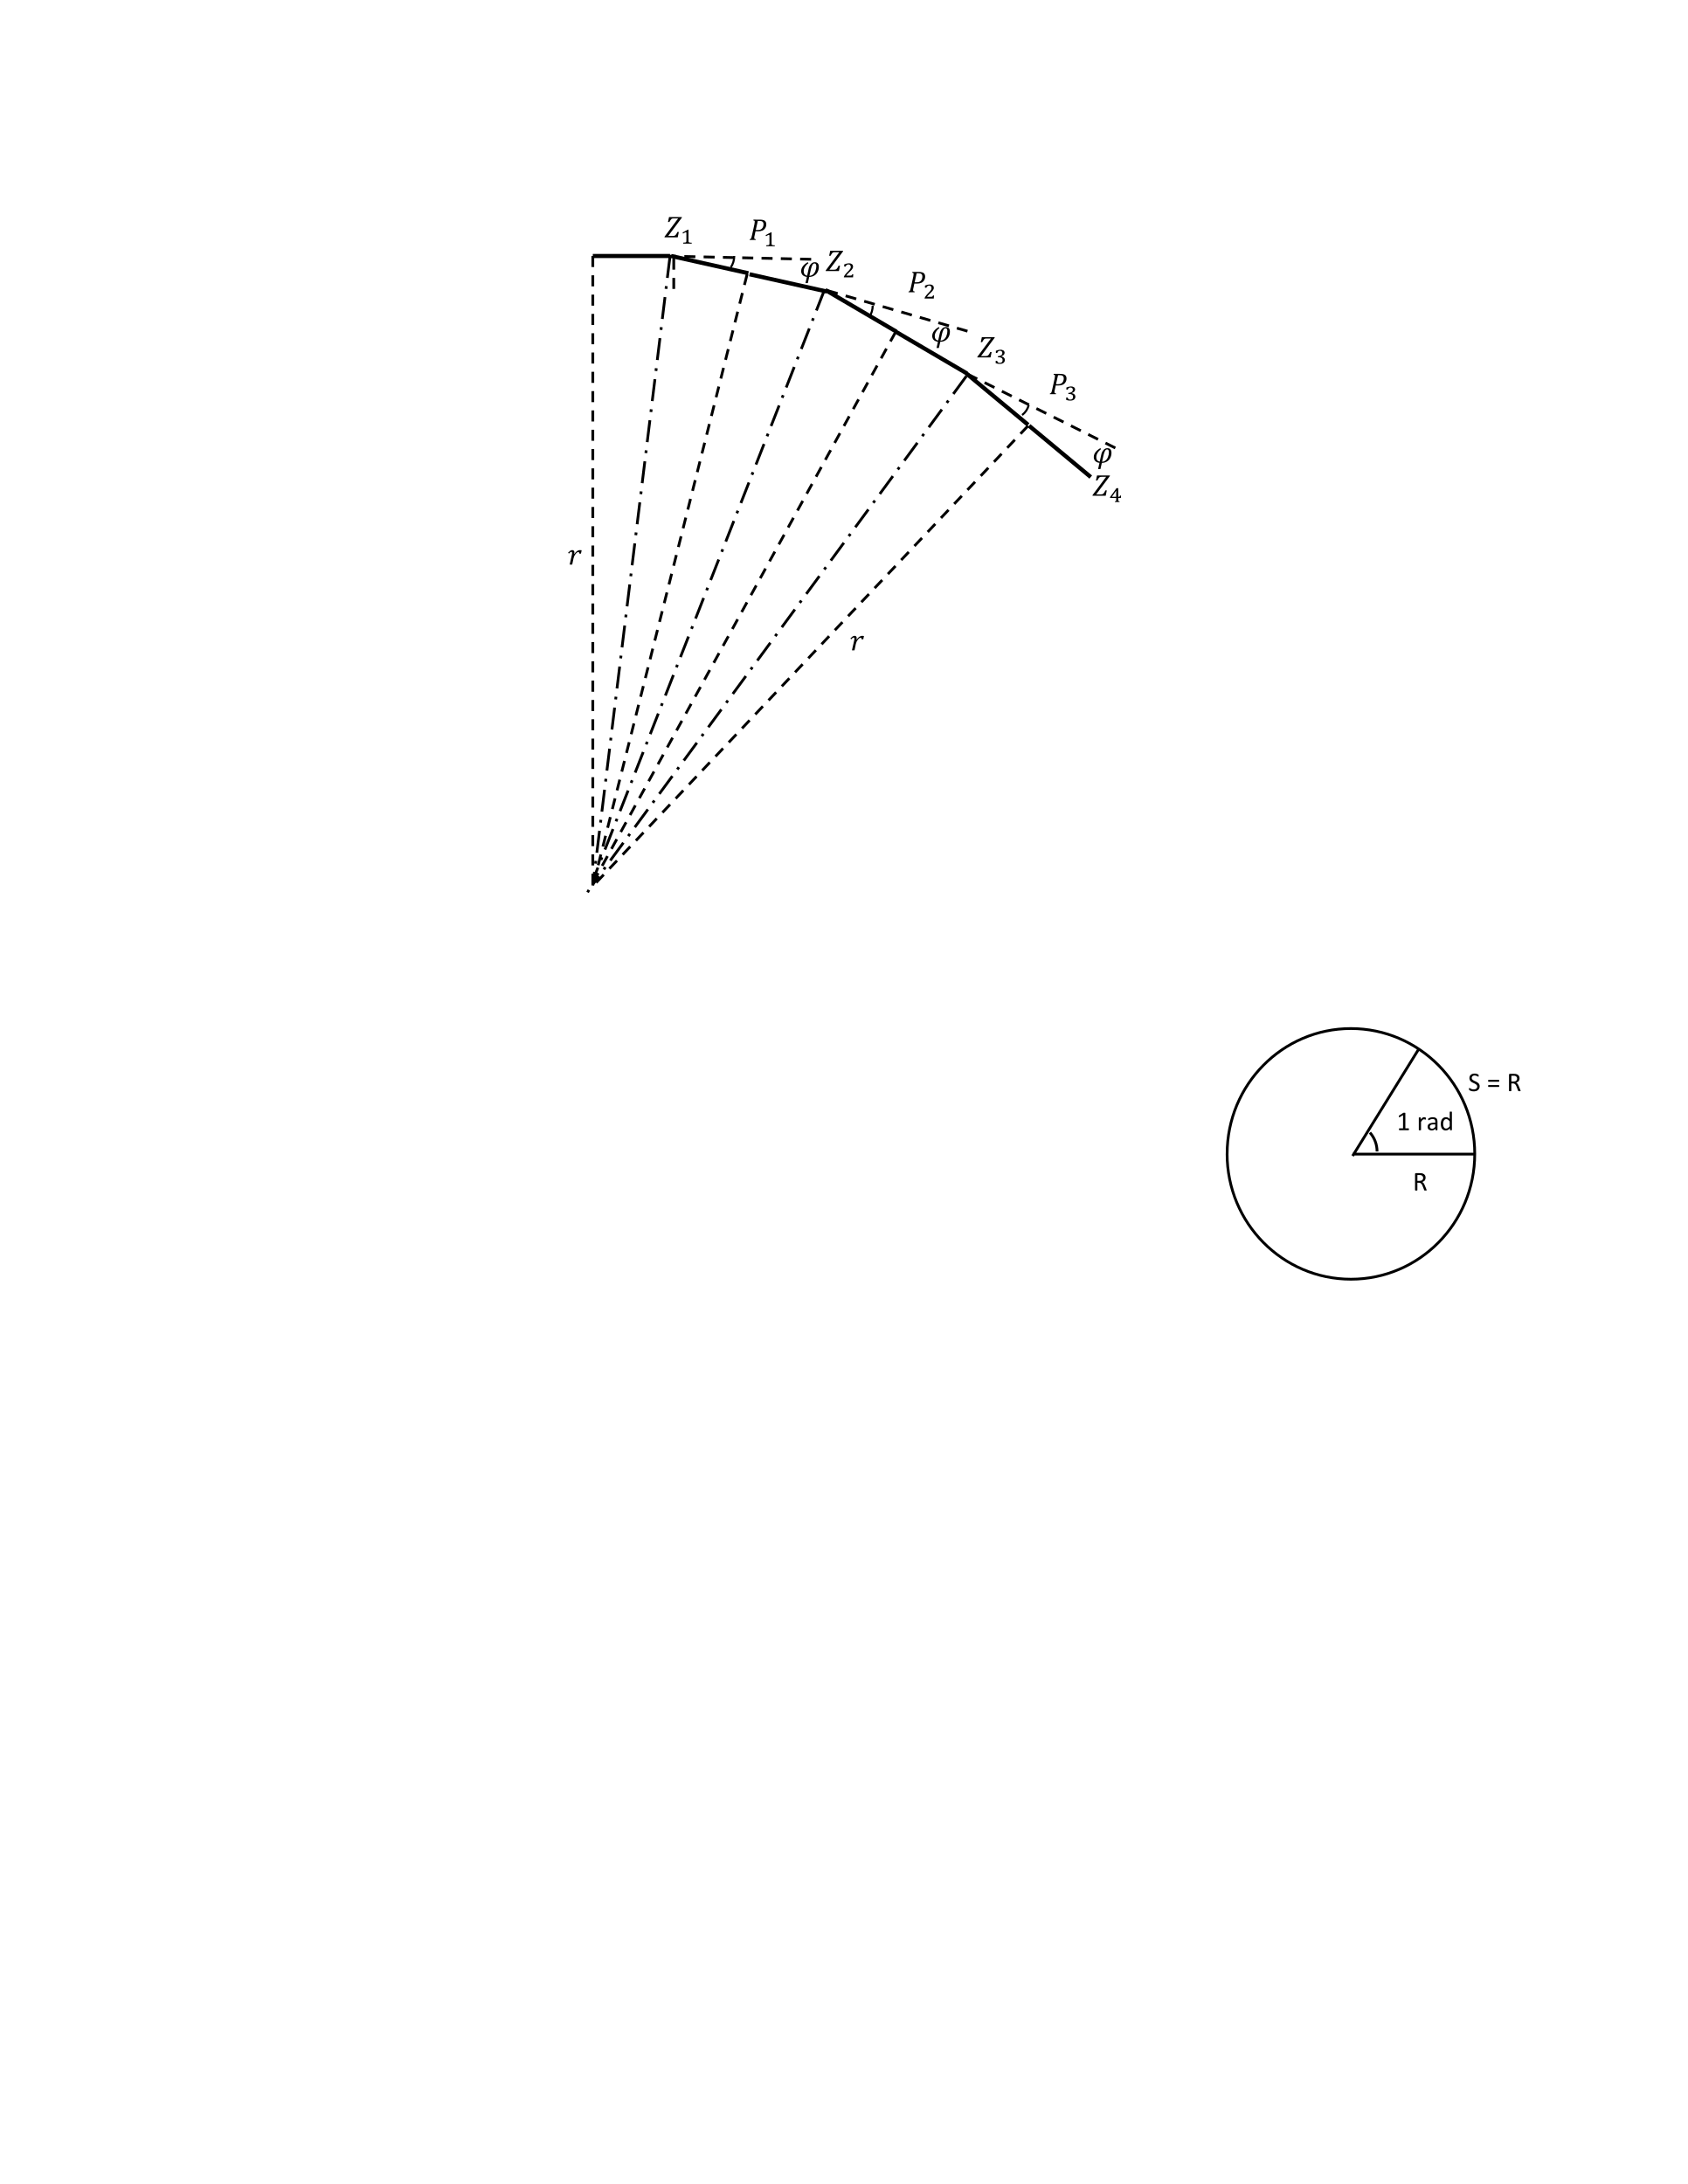
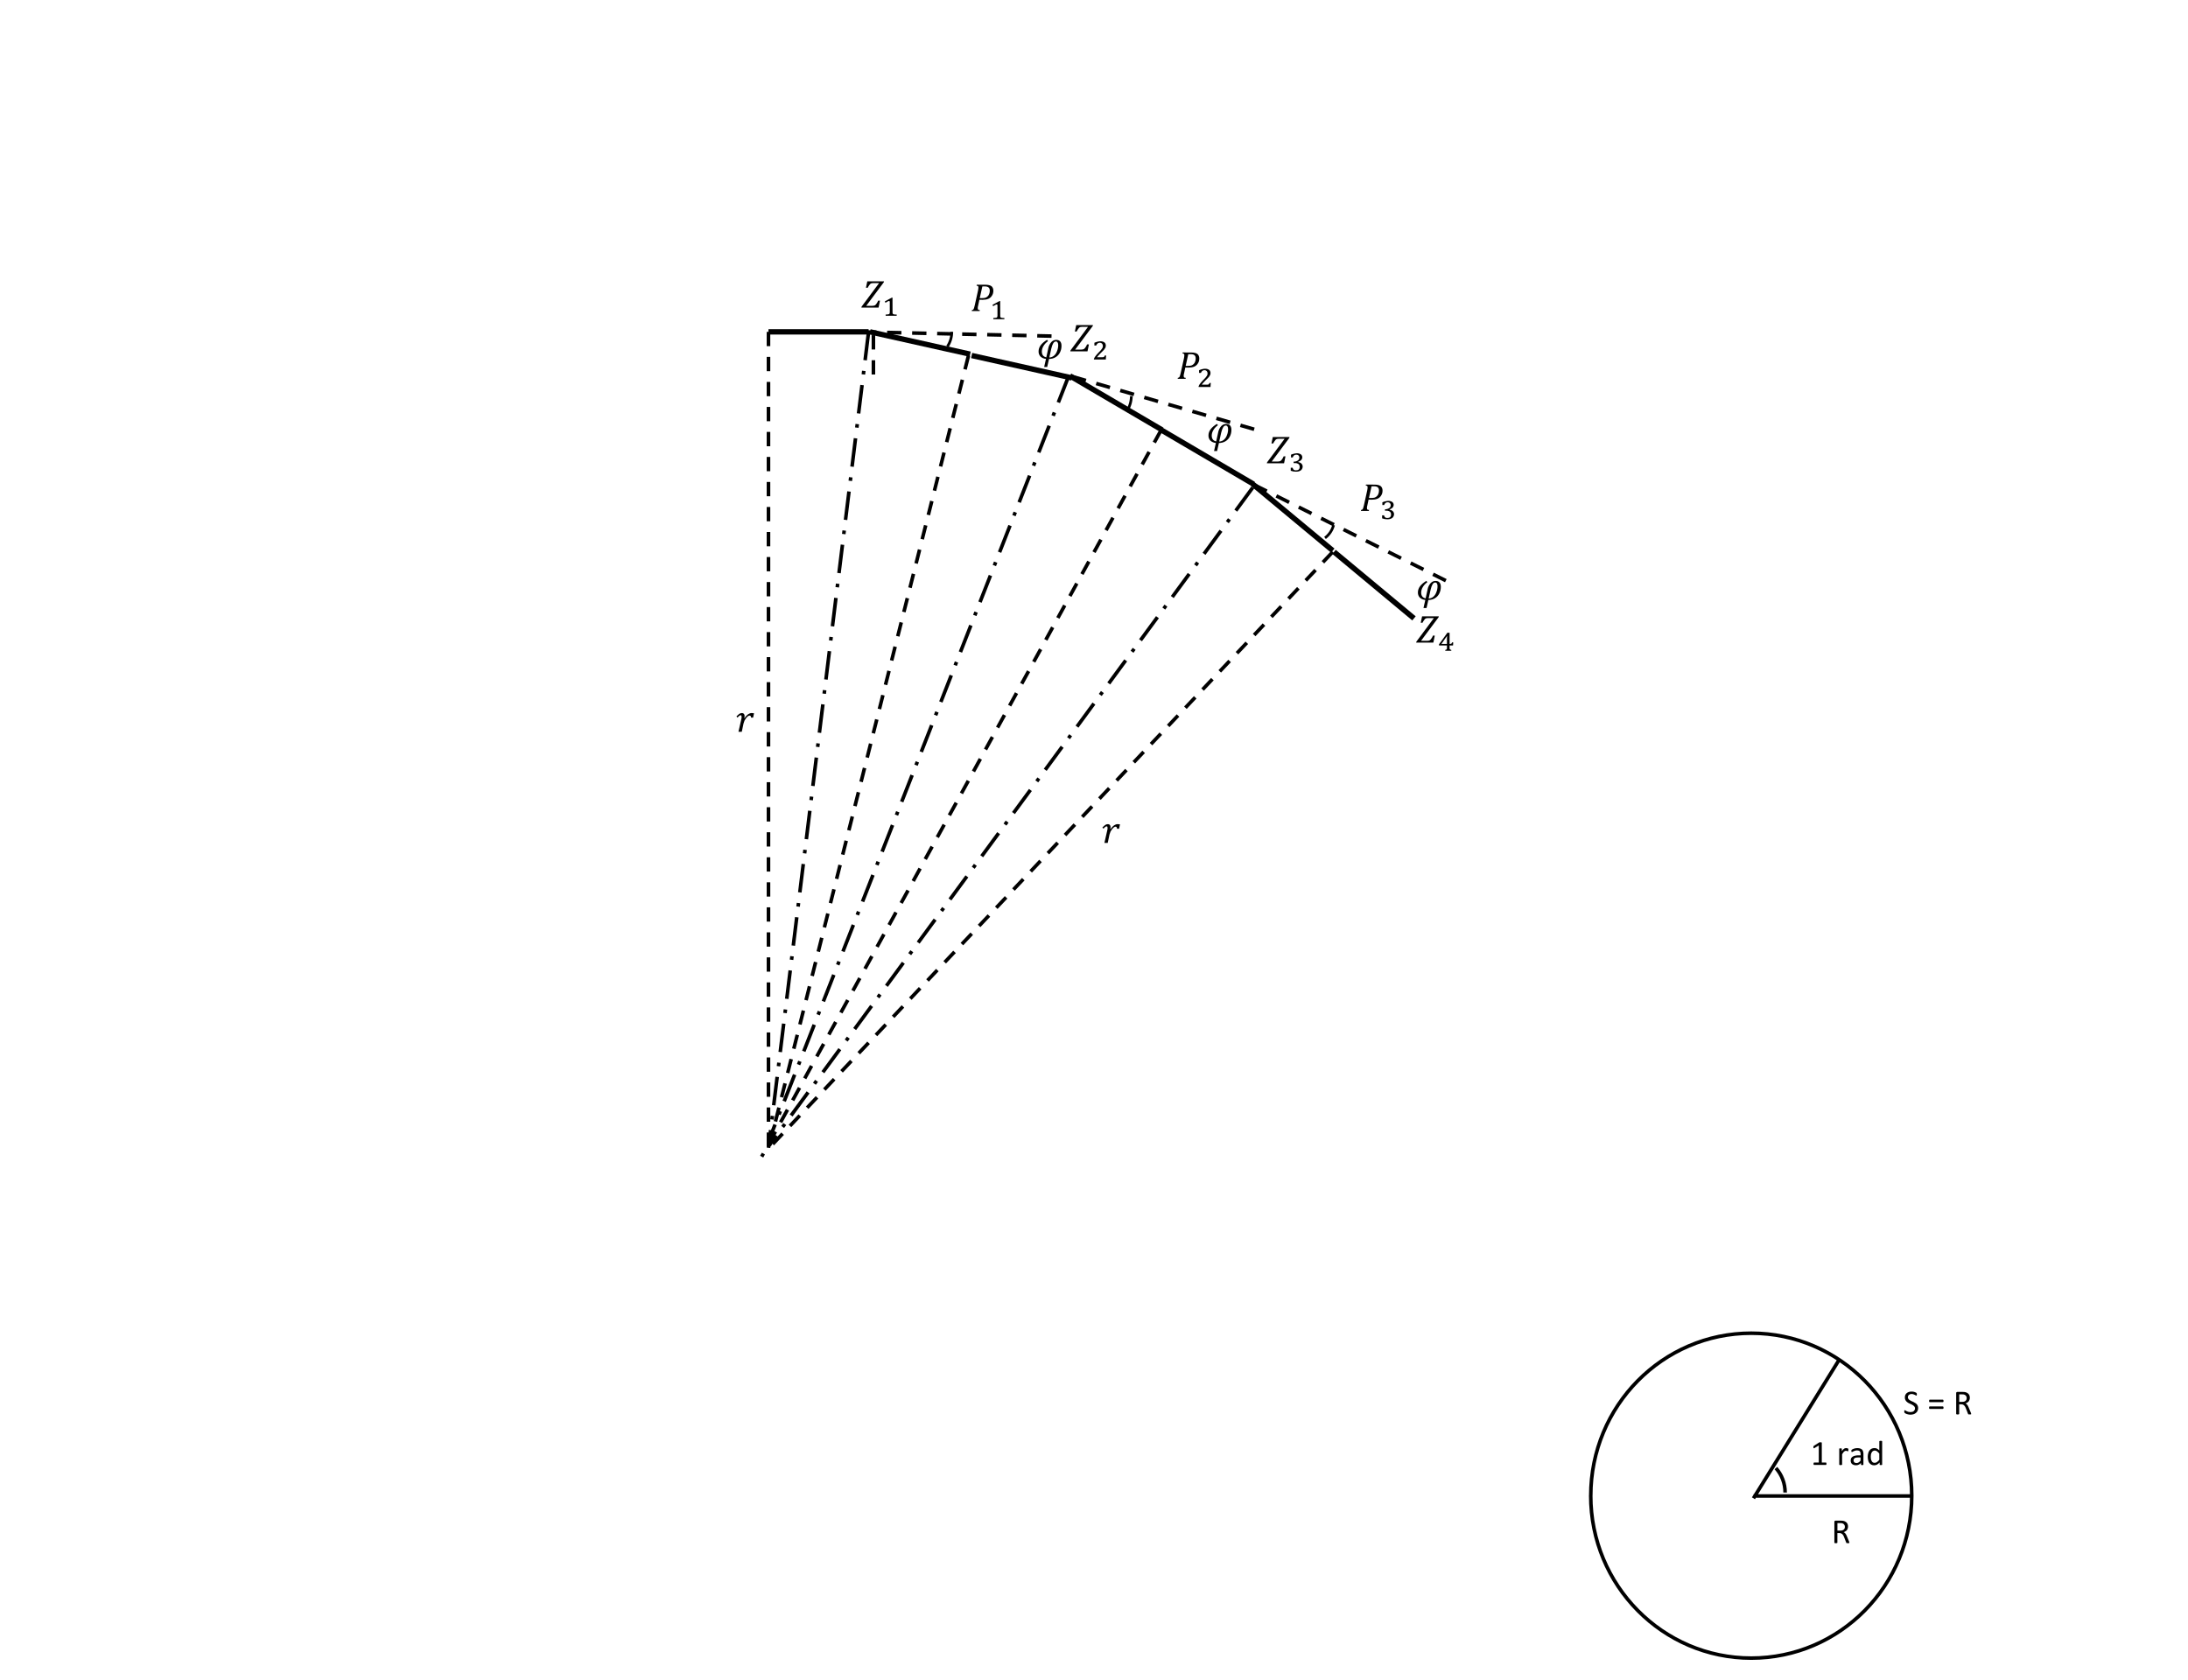
- <svg xmlns="http://www.w3.org/2000/svg" xmlns:xlink="http://www.w3.org/1999/xlink" width="612" height="792" viewBox="0 0 612 792">
+ <svg xmlns="http://www.w3.org/2000/svg" xmlns:xlink="http://www.w3.org/1999/xlink" width="612" height="470" viewBox="0 0 612 470">
  <defs>
    <path id="t" d="m4.5-.33-.02.16-.04.1-.05.05-.06.02H1.05Q1 0 .98-.02L.92-.06.9-.17.87-.33l.05-.25q.02-.05.05-.06l.08-.03h1.3v-4.78l-1.2.72-.17.06q-.04.01-.07-.02t-.05-.1L.84-5v-.13q.01-.07.04-.1 0-.04.03-.06l.07-.06 1.46-.94.04-.02.07-.01.1-.02h.15l.3.03q.06.02.07.05l.02.05v5.53h1.14q.04 0 .08.03.03.02.04.06.03.04.03.1zm0 0" />
    <path id="u" d="M3.3-4.2v.17l-.02.12-.05.07-.06.01-.1-.01-.12-.05-.15-.05-.2-.01-.24.04-.23.16q-.14.1-.27.3-.15.18-.31.45v2.88l-.03.07-.07.05-.1.02A1 1 0 0 1 .82 0L.77-.05.75-.12v-4.44q0-.03.06-.05l.11-.01a1 1 0 0 1 .47.01q.04.02.06.05l.02.06v.64a3 3 0 0 1 .64-.69 1 1 0 0 1 .27-.12q.13-.05.28-.05l.14.02.17.03.15.04q.1.02.11.05.04.02.04.05l.01.05.02.09zm0 0" />
    <path id="v" d="M4.03-.1q0 .04-.05.07L3.9.02a1 1 0 0 1-.4 0l-.12-.05q-.03-.03-.03-.08v-.44q-.27.3-.64.47-.34.18-.73.17-.34 0-.63-.09a2 2 0 0 1-.48-.25 1 1 0 0 1-.3-.42q-.1-.25-.1-.56 0-.38.13-.64.15-.29.44-.46.28-.18.69-.26.4-.1.92-.1h.6v-.34q0-.25-.05-.44A.7.7 0 0 0 2.7-4a1.7 1.7 0 0 0-1 .02q-.24.06-.41.15-.18.08-.3.16l-.17.06q-.05 0-.08-.02L.7-3.68l-.03-.1-.01-.13.01-.19q.02-.08.08-.14l.23-.14q.16-.09.36-.16a3 3 0 0 1 .97-.17q.47 0 .8.11t.55.31q.2.2.28.52.1.32.1.72Zm-.8-2h-.67q-.35 0-.6.05-.23.05-.38.16a.7.7 0 0 0-.31.6q0 .35.21.56.22.2.61.2.31 0 .58-.16.27-.17.56-.5Zm0 0" />
    <path id="x" d="m4.48-.12-.01.07L4.4 0l-.1.02a1 1 0 0 1-.33 0L3.86 0 3.8-.05l-.02-.07V-.7a3 3 0 0 1-.72.6q-.37.19-.81.2-.48 0-.83-.2a2 2 0 0 1-.56-.5 2 2 0 0 1-.3-.74 4 4 0 0 1 .02-1.93q.12-.46.36-.78.24-.33.6-.5.34-.17.82-.17.38 0 .69.17.33.17.64.5v-2.54l.01-.07q.01-.03.07-.04l.12-.03a1 1 0 0 1 .4 0l.12.03q.04 0 .06.04l.01.07Zm-.8-3.08a4 4 0 0 0-.63-.61q-.3-.22-.63-.22a1 1 0 0 0-.53.16q-.2.13-.34.39-.13.23-.2.53-.05.3-.05.6 0 .34.04.66.06.32.2.56.1.25.32.4.21.14.53.14.15 0 .3-.05T3-.78a3 3 0 0 0 .69-.67Zm0 0" />
    <path id="A" d="M4.22-1.77q0 .45-.17.8-.16.34-.46.58-.28.24-.67.36a3 3 0 0 1-1.44.06 3 3 0 0 1-.82-.28l-.2-.14-.09-.14-.03-.25v-.17l.03-.13.07-.06.06-.02q.06 0 .19.1a3 3 0 0 0 .78.36 2.3 2.3 0 0 0 1.13 0q.23-.07.39-.2.16-.14.25-.33.1-.2.1-.45a1 1 0 0 0-.13-.46 2 2 0 0 0-.78-.6l-.52-.24-.53-.26Q1.14-3.4.94-3.6A1.6 1.6 0 0 1 .5-4.73q0-.4.14-.7.14-.32.4-.52.25-.2.6-.32a2.7 2.7 0 0 1 1.92.16l.19.13.06.07.02.07.01.09.02.16-.02.15-.01.11-.05.08-.05.02a.4.4 0 0 1-.17-.07l-.28-.15a2 2 0 0 0-.4-.16 1.5 1.5 0 0 0-.96 0 1 1 0 0 0-.31.19.8.8 0 0 0-.27.6q0 .28.13.46.12.2.33.34.2.15.45.27l.53.23q.27.13.52.29.26.13.47.34t.32.48q.13.27.13.64m0 0" />
    <path id="B" d="M4.5-3.75q0 .2-.06.28a.2.2 0 0 1-.13.06H.64a.2.2 0 0 1-.14-.06 1 1 0 0 1-.05-.28q0-.17.05-.25.05-.1.14-.1h3.67q.08 0 .13.1.06.08.06.25m0 1.9q0 .2-.06.27a.2.2 0 0 1-.13.06H.64a.2.2 0 0 1-.14-.06 1 1 0 0 1-.05-.28q0-.17.05-.25.05-.1.14-.1h3.67q.08 0 .13.1.06.09.06.25m0 0" />
    <path id="C" d="m5.03-.12-.01.06-.07.06-.14.02A2 2 0 0 1 4.25 0l-.08-.06-.04-.11-.58-1.49-.2-.45a2 2 0 0 0-.27-.37q-.16-.15-.36-.24t-.49-.08h-.56v2.68l-.03.06-.06.04-.13.04a1 1 0 0 1-.4 0L.92-.02.84-.06.83-.12v-5.83q0-.2.1-.25a.4.4 0 0 1 .21-.08h1.34a5 5 0 0 1 .68.03q.37.05.65.2.29.13.47.35.2.2.28.48a1.8 1.8 0 0 1-.23 1.6q-.15.18-.4.32-.2.15-.5.25.15.07.29.17.12.1.23.25.1.14.2.33.12.2.2.44l.57 1.38zM3.77-4.55q0-.36-.18-.6a1 1 0 0 0-.54-.38l-.27-.05-.4-.01h-.7v2.1h.8q.33 0 .57-.07t.4-.22.24-.33q.08-.2.08-.44m0 0" />
    <path id="H" d="M2.4-3.86q.52-.72 1-1.05.5-.33 1-.34.39 0 .66.06L4.8-3.97h-.55a1 1 0 0 0-.1-.36.4.4 0 0 0-.13-.17.4.4 0 0 0-.2-.05 1 1 0 0 0-.44.17q-.23.16-.52.52a5 5 0 0 0-.45.69q-.15.33-.29.84L1.63 0H.7l.78-3.42.1-.5v-.3a1 1 0 0 0-.05-.31q-.07-.1-.22-.1a.6.6 0 0 0-.36.15q-.2.12-.5.5L.13-4.3q.5-.5.82-.73.35-.22.74-.22.33 0 .53.23.2.22.2.58 0 .27-.1.55Zm0 0" />
    <path id="N" d="M1.4-.5h1.74q.28 0 .44-.05t.3-.12q.13-.1.26-.25.15-.16.28-.4.15-.22.31-.63h.52L4.85 0H.04L.1-.27 5-6.86H3.34q-.3 0-.48.05a1 1 0 0 0-.33.18q-.15.15-.31.4a4 4 0 0 0-.4.68h-.5l.38-1.8h4.68l-.05.24Zm0 0" />
    <path id="X" d="M4.1-7.36q.63 0 1.04.11.41.09.69.3.25.19.39.53.14.3.14.73 0 .82-.4 1.4-.36.6-1.02.88-.66.27-1.57.27-.54 0-.92-.02l-.34 1.6-.08.34L2-.97v.24q0 .17.05.26.07.1.15.14.1.05.38.06L2.53 0H.31l.05-.27a1 1 0 0 0 .31-.09l.17-.2Q.92-.7.97-.9l.19-.72.92-4.16q.1-.52.1-.84 0-.27-.12-.36a1 1 0 0 0-.4-.12l.06-.27Zm-1 3.75q.67 0 1.06-.12.4-.15.65-.43.28-.27.4-.67.15-.38.15-.86 0-.62-.33-.9-.32-.3-1.05-.3l-.7.01-.73 3.27Zm0 0" />
    <path id="ae" d="M3.17-4.9q-.8.57-1.26 1.35a3 3 0 0 0-.47 1.53q0 .7.31 1.11.3.41.94.54l.54-2.47a3.6 3.6 0 0 1 .88-1.82q.6-.6 1.34-.59.75 0 1.11.42.38.42.38 1.24 0 1.02-.44 1.87-.42.84-1.22 1.31-.78.48-1.83.49l-.51 2.25h-.85L2.6.06a2.5 2.5 0 0 1-1.54-.65 2 2 0 0 1-.53-1.46q0-1.8 2.37-3.22Zm.36 4.57q.76-.03 1.31-.5.57-.48.86-1.3.32-.8.32-1.68 0-.47-.18-.74a.5.5 0 0 0-.46-.26q-.45 0-.75.5-.3.48-.55 1.53Zm0 0" />
    <path id="O" d="M2.88-1.03v.2l.03.16q0 .06.04.1l.07.07q.04.05.12.08l.2.04.3.04h.4V0H.95v-.34a4 4 0 0 0 .84-.08l.13-.06L2-.55l.06-.1q.03-.07.03-.16l.02-.22v-2.83q0-.15-.06-.2-.05-.08-.16-.08a1 1 0 0 0-.37.14q-.24.13-.61.36l-.1-.17L.71-4l.96-.53.99-.53h.23q0 .22-.02.39v.63Zm0 0" />
    <path id="R" d="M2.86-.64q.16 0 .28-.02.1 0 .19-.06t.12-.14l.13-.26h.36l-.05.56-.03.56H.53v-.2a3 3 0 0 1 .5-.83q.15-.22.36-.44.2-.24.45-.48l.6-.63q.23-.26.36-.47a1.2 1.2 0 0 0 .17-1.1 1 1 0 0 0-.16-.29 1 1 0 0 0-.26-.18 1 1 0 0 0-.38-.08 1 1 0 0 0-.6.2q-.26.2-.4.58H.66v-.77q.5-.21.92-.31t.76-.1q.4 0 .7.1.28.1.46.25.19.15.27.38a1.2 1.2 0 0 1 .06.76q-.02.13-.08.27a3 3 0 0 1-.34.53l-.27.3-.34.34-.4.39-.38.4-.36.4q-.16.18-.25.34Zm0 0" />
    <path id="U" d="M.67-3.92v-.77a5 5 0 0 1 1.67-.4 2 2 0 0 1 1.05.28 1 1 0 0 1 .44.8q0 .24-.08.45a1 1 0 0 1-.22.34q-.14.16-.36.28t-.5.25v.05q.27.05.5.16.24.1.4.26a1.2 1.2 0 0 1 .37.81 1.4 1.4 0 0 1-.47 1.07q-.24.18-.6.3-.35.1-.8.1-.37 0-.74-.06Q.95-.08.6-.2v-.85h.52q.05.2.14.35.08.15.2.23t.26.13q.16.03.36.03.51 0 .75-.24.27-.24.27-.73 0-.53-.34-.8a1.7 1.7 0 0 0-1.02-.26H1.4v-.4q.4 0 .7-.1t.52-.25a1 1 0 0 0 .39-.8.8.8 0 0 0-.24-.6q-.22-.21-.64-.21a1 1 0 0 0-.6.2q-.25.2-.37.58Zm0 0" />
    <path id="aj" d="m2.06-.23.19-.05.14-.06.08-.08.05-.11.01-.19v-.76H.31v-.32l1.17-1.6 1.16-1.63h.63v3.12h.07l.25-.01q.1-.02.18-.06a.3.3 0 0 0 .09-.13l.1-.23h.32l-.01.42-.04.44h-.96v.86q0 .12.06.2.07.06.15.1l.27.09V0H2.06ZM1.02-1.91h1.51v-1.51l.02-.38q0-.18.03-.3h-.05L1.02-1.96Zm0 0" />
    <mask id="r">
      <g filter="url(#a)">
        <use xlink:href="#b" filter="url(#c)" transform="matrix(.36189 0 0 .36414 499.08 400.32)" />
      </g>
    </mask>
    <mask id="y">
      <g filter="url(#a)">
        <use xlink:href="#d" filter="url(#c)" transform="matrix(.3611 0 0 .36414 525 386.16)" />
      </g>
    </mask>
    <mask id="D">
      <g filter="url(#a)">
        <use xlink:href="#e" filter="url(#c)" transform="matrix(.36375 0 0 .36414 504.96 422.16)" />
      </g>
    </mask>
    <mask id="F">
      <g filter="url(#a)">
        <use xlink:href="#f" filter="url(#c)" transform="matrix(.36188 0 0 .364 196.92 194.04)" />
      </g>
    </mask>
    <mask id="I">
      <g filter="url(#a)">
        <use xlink:href="#g" filter="url(#c)" transform="matrix(.36188 0 0 .364 299.28 225.24)" />
      </g>
    </mask>
    <mask id="L">
      <g filter="url(#a)">
        <use xlink:href="#h" filter="url(#c)" transform="matrix(.36162 0 0 .36222 232.92 75.6)" />
      </g>
    </mask>
    <mask id="P">
      <g filter="url(#a)">
        <use xlink:href="#i" filter="url(#c)" transform="matrix(.36162 0 0 .3668 291.6 87.96)" />
      </g>
    </mask>
    <mask id="S">
      <g filter="url(#a)">
        <use xlink:href="#j" filter="url(#c)" transform="matrix(.36162 0 0 .36222 346.56 119.16)" />
      </g>
    </mask>
    <mask id="V">
      <g filter="url(#a)">
        <use xlink:href="#k" filter="url(#c)" transform="matrix(.36162 0 0 .36222 263.28 76.56)" />
      </g>
    </mask>
    <mask id="Y">
      <g filter="url(#a)">
        <use xlink:href="#l" filter="url(#c)" transform="matrix(.36162 0 0 .36222 321 95.52)" />
      </g>
    </mask>
    <mask id="aa">
      <g filter="url(#a)">
        <use xlink:href="#m" filter="url(#c)" transform="matrix(.36162 0 0 .36 372.24 132.48)" />
      </g>
    </mask>
    <mask id="ac">
      <g filter="url(#a)">
        <use xlink:href="#n" filter="url(#c)" transform="matrix(.36188 0 0 .366 282.24 89.76)" />
      </g>
    </mask>
    <mask id="af">
      <g filter="url(#a)">
        <use xlink:href="#o" filter="url(#c)" transform="matrix(.36188 0 0 .364 388.32 157.08)" />
      </g>
    </mask>
    <mask id="ah">
      <g filter="url(#a)">
        <use xlink:href="#p" filter="url(#c)" transform="matrix(.36162 0 0 .36222 388.32 169.32)" />
      </g>
    </mask>
    <mask id="ak">
      <g filter="url(#a)">
        <use xlink:href="#q" filter="url(#c)" transform="matrix(.36188 0 0 .364 329.76 113.28)" />
      </g>
    </mask>
    <filter id="a" width="100%" height="100%" x="0%" y="0%">
      <feColorMatrix color-interpolation-filters="sRGB" values="0 0 0 0 1 0 0 0 0 1 0 0 0 0 1 0 0 0 1 0" />
    </filter>
    <filter id="c" width="100%" height="100%" x="0%" y="0%">
      <feColorMatrix color-interpolation-filters="sRGB" values="0 0 0 0 1 0 0 0 0 1 0 0 0 0 1 0.213 0.715 0.072 0 0" />
    </filter>
  </defs>
  <path fill="none" stroke="#000" stroke-linejoin="round" stroke-miterlimit="10" d="M444.95 418.44c0-25.1 20.1-45.45 44.89-45.45s44.89 20.35 44.89 45.45-20.1 45.45-44.89 45.45-44.9-20.35-44.9-45.45Zm69.57-38.17-24.07 38.91m44.01-.65h-44.01" />
  <path fill="none" stroke="#000" stroke-linejoin="round" stroke-miterlimit="10" d="M496.73 410.72a10.3 10.3 0 0 1 2.58 6.85" />
  <g mask="url(#r)">
    <use xlink:href="#s" transform="matrix(.36189 0 0 .36414 499.08 400.32)" />
  </g>
  <use xlink:href="#t" x="506.38" y="409.85" />
  <use xlink:href="#u" x="513.7" y="409.85" />
  <use xlink:href="#v" x="517.18" y="409.85" />
  <use xlink:href="#x" x="521.97" y="409.85" />
  <g mask="url(#y)">
    <use xlink:href="#z" transform="matrix(.3611 0 0 .36414 525 386.16)" />
  </g>
  <use xlink:href="#A" x="532.3" y="395.69" />
  <use xlink:href="#B" x="539.12" y="395.69" />
  <use xlink:href="#C" x="546.33" y="395.69" />
  <g mask="url(#D)">
    <use xlink:href="#E" transform="matrix(.36375 0 0 .36414 504.96 422.16)" />
  </g>
  <use xlink:href="#C" x="512.26" y="431.71" />
  <path fill="none" stroke="#000" stroke-linejoin="round" stroke-miterlimit="10" stroke-width="1.5" d="M214.95 92.84h28m.41 0 28 6.25" />
  <path fill="none" stroke="#000" stroke-dasharray="4 3" stroke-linejoin="round" stroke-miterlimit="10" d="M214.95 92.84v230.68M270.9 99.46l-55.95 222.05M324.79 120.3 213.05 323.6" />
  <path fill="none" stroke="#000" stroke-linejoin="round" stroke-miterlimit="10" stroke-width="1.5" d="m271.78 99.46 28 6.26m-.52-.57 25.8 15.14" />
  <path fill="none" stroke="#000" stroke-dasharray="8 3 1 3" stroke-linejoin="round" stroke-miterlimit="10" d="m242.95 92.84-28 228.29m83.99-215.98-84 214.19M350.4 136.41 214.94 320.7" />
  <path fill="none" stroke="#000" stroke-linejoin="round" stroke-miterlimit="10" stroke-width="1.5" d="m324.83 120.3 25.8 15.15m-.22 0 22.38 18.6m.35.35L395.5 173" />
  <path fill="none" stroke="#000" stroke-dasharray="4 3" stroke-linejoin="round" stroke-miterlimit="10" d="M372.78 154.4 214.95 321.36m79.17-227.33-53.6-1.19M350.8 120.1l-51.54-14.95m105.15 57.3-54-27" />
  <g mask="url(#F)">
    <use xlink:href="#G" transform="matrix(.36188 0 0 .364 196.92 194.04)" />
  </g>
  <use xlink:href="#H" x="205.85" y="204.74" />
  <g mask="url(#I)">
    <use xlink:href="#J" transform="matrix(.36188 0 0 .364 299.28 225.24)" />
  </g>
  <use xlink:href="#H" x="308.21" y="235.82" />
  <g mask="url(#L)">
    <use xlink:href="#M" transform="matrix(.36162 0 0 .36222 232.92 75.6)" />
  </g>
  <use xlink:href="#N" x="240.89" y="86.06" />
  <use xlink:href="#O" x="246.77" y="88.34" />
  <g mask="url(#P)">
    <use xlink:href="#Q" transform="matrix(.36162 0 0 .3668 291.6 87.96)" />
  </g>
  <use xlink:href="#N" x="299.33" y="98.3" />
  <use xlink:href="#R" x="305.45" y="100.58" />
  <g mask="url(#S)">
    <use xlink:href="#T" transform="matrix(.36162 0 0 .36222 346.56 119.16)" />
  </g>
  <use xlink:href="#N" x="354.31" y="129.62" />
  <use xlink:href="#U" x="360.43" y="131.9" />
  <g mask="url(#V)">
    <use xlink:href="#W" transform="matrix(.36162 0 0 .36222 263.28 76.56)" />
  </g>
  <use xlink:href="#X" x="271.49" y="87.02" />
  <use xlink:href="#O" x="276.89" y="89.3" />
  <g mask="url(#Y)">
    <use xlink:href="#Z" transform="matrix(.36162 0 0 .36222 321 95.52)" />
  </g>
  <use xlink:href="#X" x="329.09" y="105.98" />
  <use xlink:href="#R" x="334.73" y="108.26" />
  <g mask="url(#aa)">
    <use xlink:href="#ab" transform="matrix(.36162 0 0 .36 372.24 132.48)" />
  </g>
  <use xlink:href="#X" x="380.35" y="142.94" />
  <use xlink:href="#U" x="385.99" y="145.22" />
  <path fill="none" stroke="#000" stroke-linejoin="round" stroke-miterlimit="10" stroke-width=".75" d="M266.23 92.83c0 1.49-.44 2.93-1.23 4.1m51.44 13.9c0 1.48-.44 2.93-1.23 4.1m57.8 31.98a6.6 6.6 0 0 1-2.39 3.59" />
  <g mask="url(#ac)">
    <use xlink:href="#ad" transform="matrix(.36188 0 0 .366 282.24 89.76)" />
  </g>
  <use xlink:href="#ae" x="289.97" y="100.34" />
  <g mask="url(#af)">
    <use xlink:href="#ag" transform="matrix(.36188 0 0 .364 388.32 157.08)" />
  </g>
  <use xlink:href="#ae" x="396.07" y="167.78" />
  <path fill="none" stroke="#000" stroke-dasharray="4 3" stroke-linejoin="round" stroke-miterlimit="10" d="M244.3 104.78v-11" />
  <g mask="url(#ah)">
    <use xlink:href="#ai" transform="matrix(.36162 0 0 .36222 388.32 169.32)" />
  </g>
  <use xlink:href="#N" x="396.07" y="179.78" />
  <use xlink:href="#aj" x="402.19" y="182.06" />
  <g mask="url(#ak)">
    <use xlink:href="#al" transform="matrix(.36188 0 0 .364 329.76 113.28)" />
  </g>
  <use xlink:href="#ae" x="337.49" y="123.86" />
</svg>
